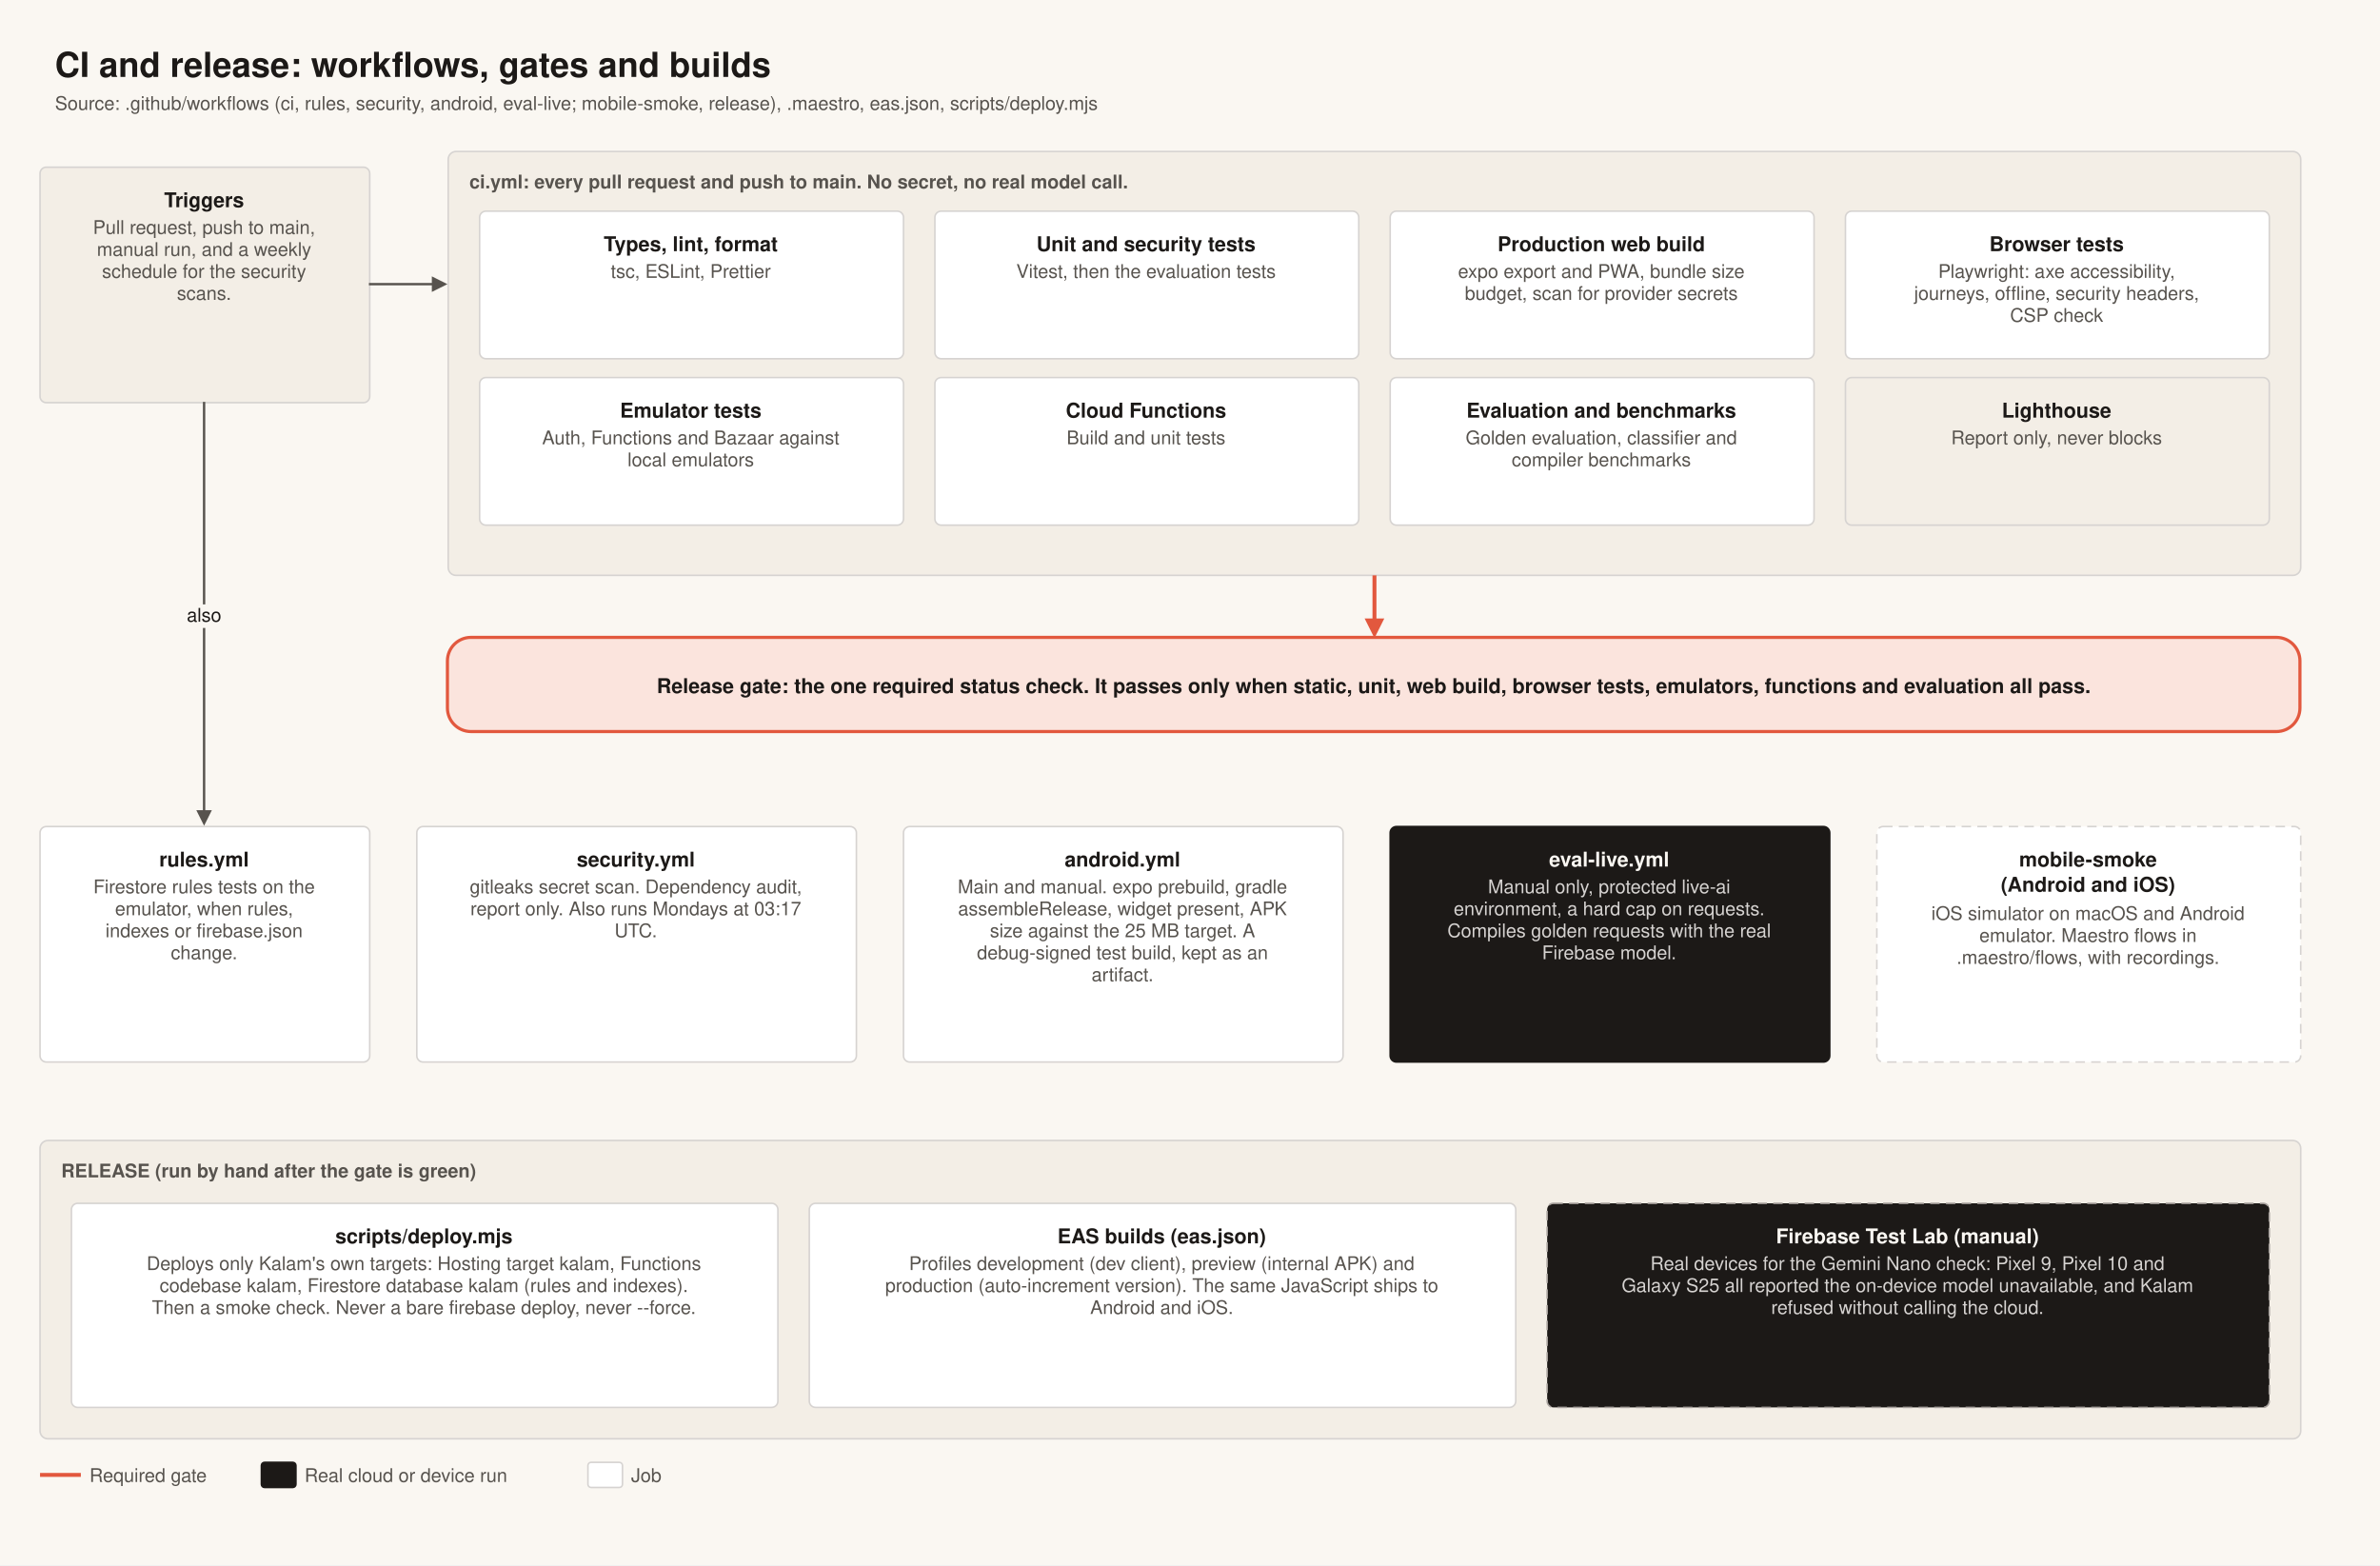
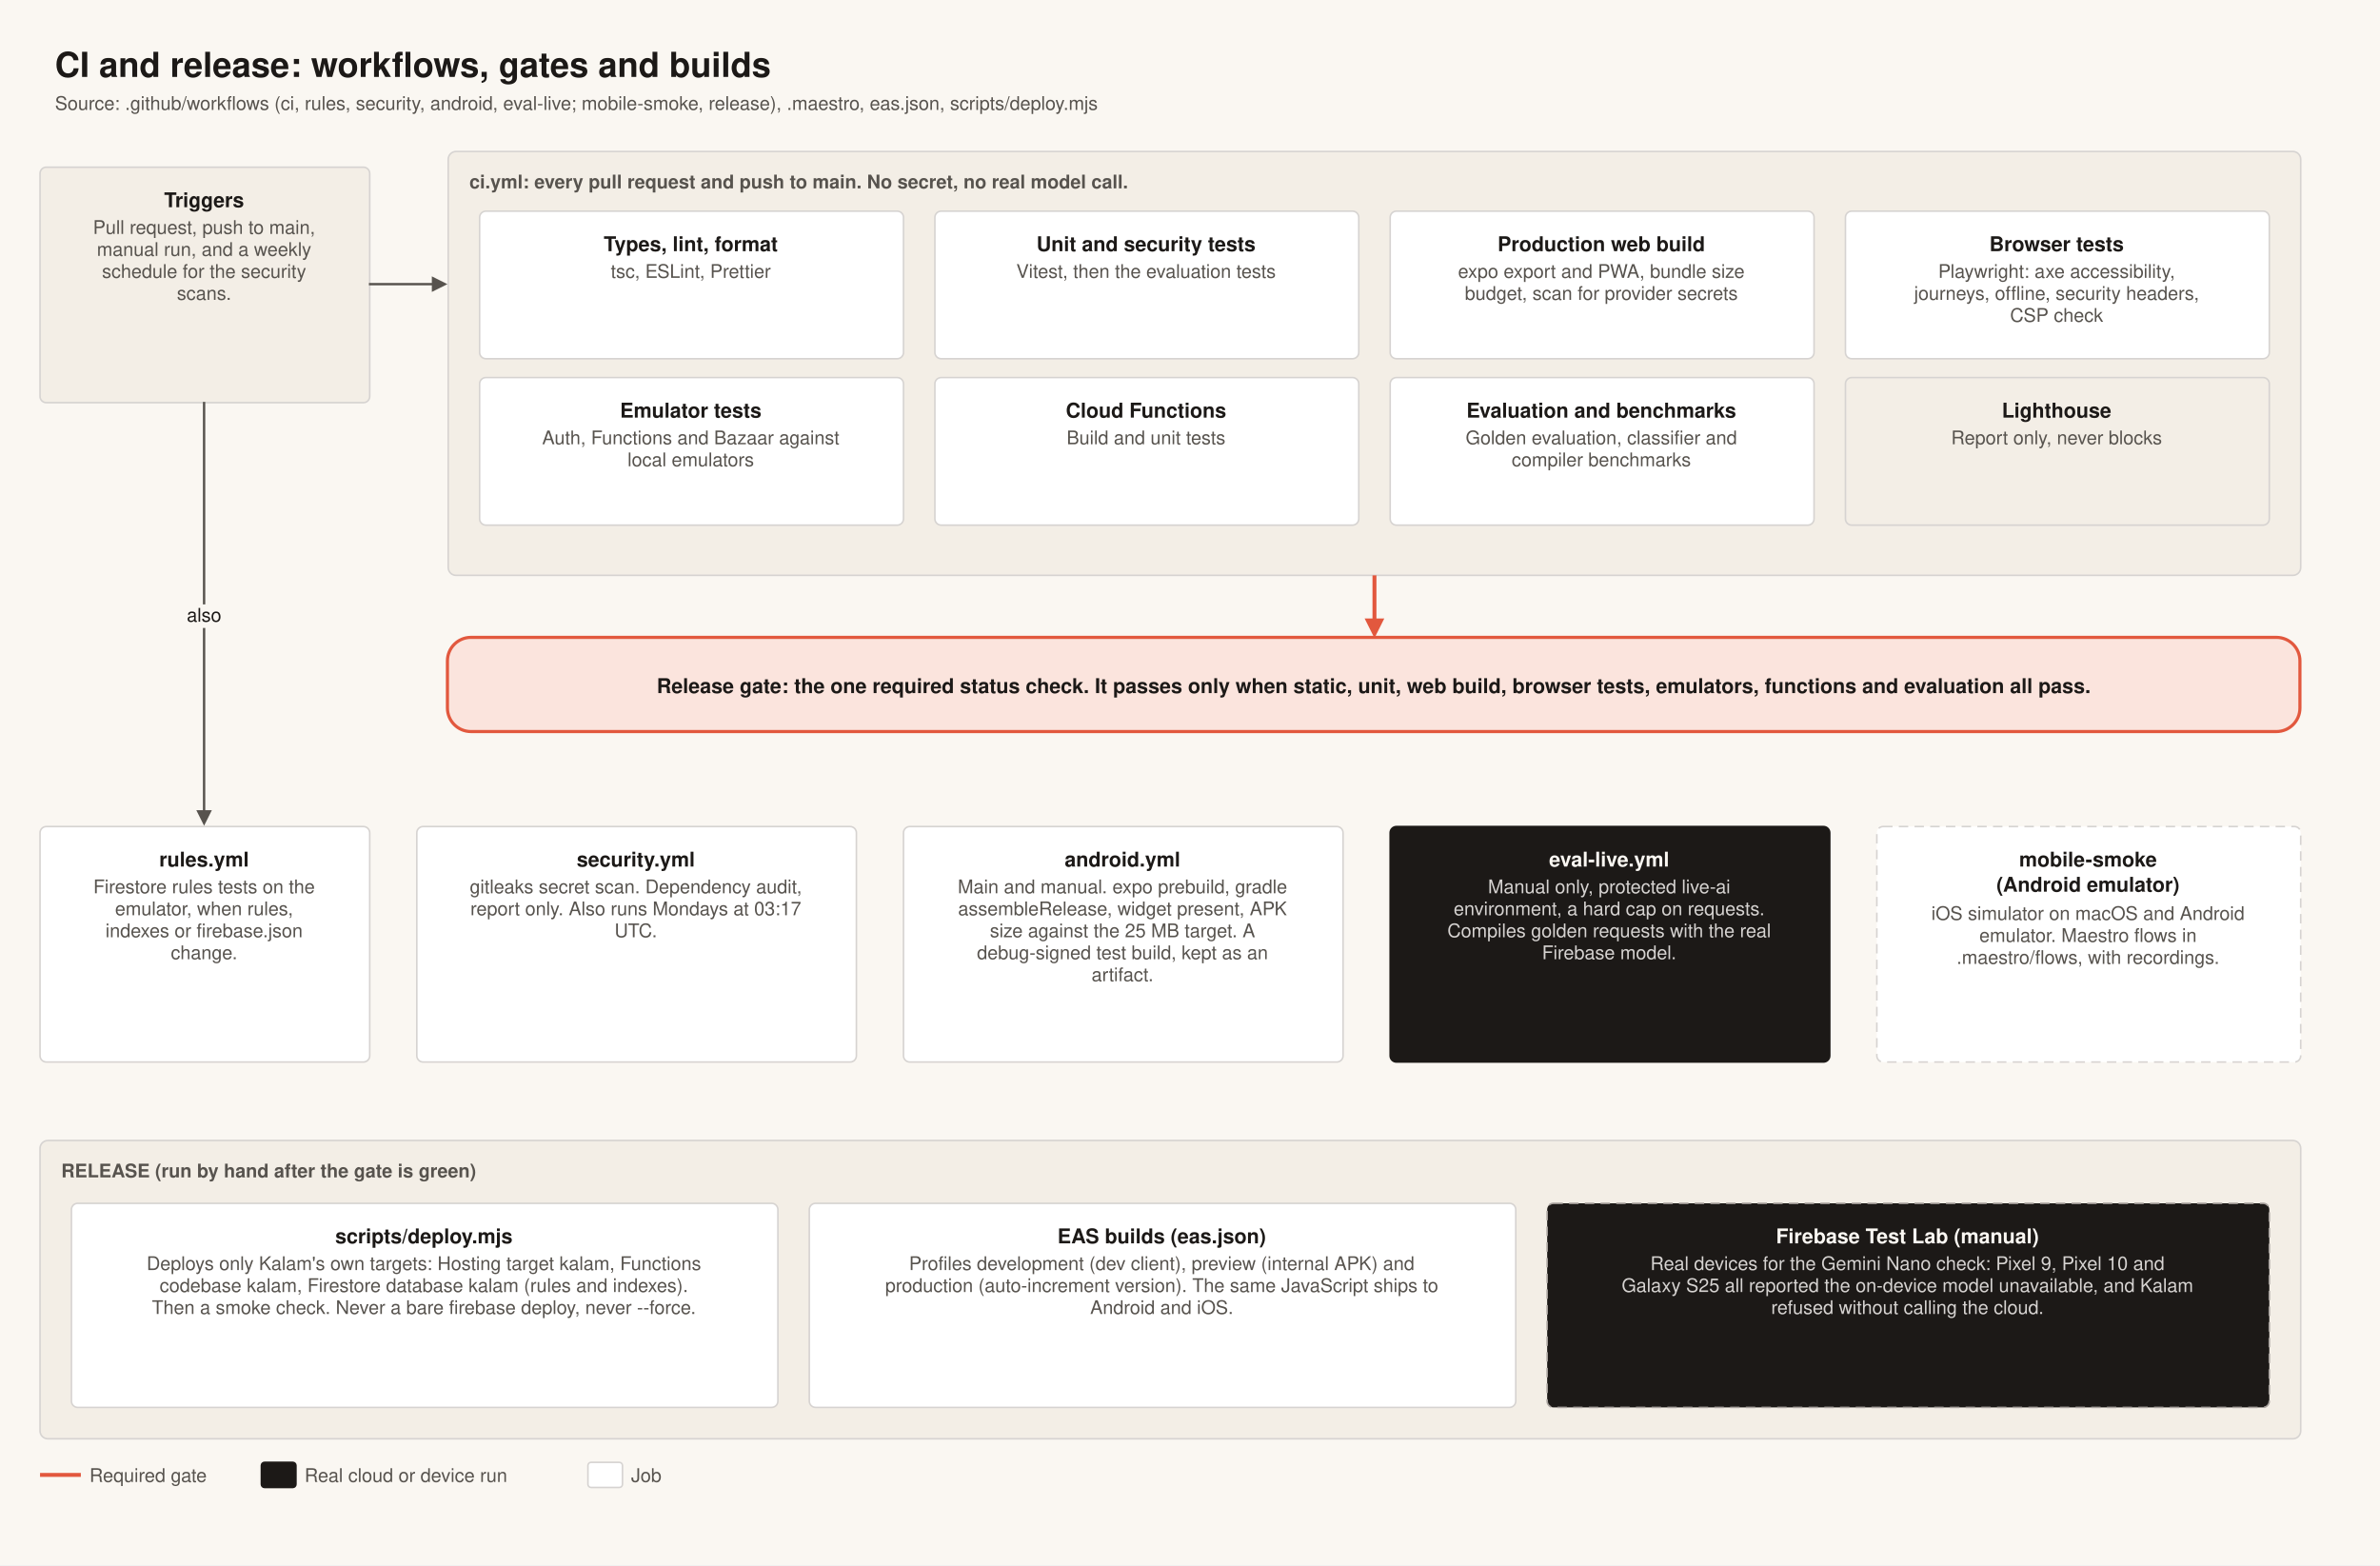
<svg xmlns="http://www.w3.org/2000/svg" style="background: #FAF7F2; background-color: #FAF7F2; color-scheme: light;" version="1.1" width="1516px" height="997px" viewBox="0 0 1516 997">
  <defs />
  <rect fill="#FAF7F2" width="100%" height="100%" x="0" y="0" style="fill: rgb(250, 247, 242);" />
  <g>
    <g data-cell-id="0">
      <g data-cell-id="1">
        <g data-cell-id="ci">
          <g transform="translate(0.5,0.5)">
            <rect x="285" y="96" width="1180" height="270" rx="5" ry="5" fill="#f3eee6" stroke="#d6d3d1" pointer-events="all" style="fill: rgb(243, 238, 230); stroke: rgb(214, 211, 209);" />
          </g>
          <g>
            <g fill="#57534E" font-family="Helvetica" font-weight="bold" text-anchor="start" font-size="12px" style="fill: rgb(87, 83, 78);">
              <text x="299" y="120">ci.yml: every pull request and push to main. No secret, no real model call.</text>
            </g>
          </g>
        </g>
        <g data-cell-id="rel">
          <g transform="translate(0.5,0.5)">
            <rect x="25" y="726" width="1440" height="190" rx="5" ry="5" fill="#f3eee6" stroke="#d6d3d1" pointer-events="all" style="fill: rgb(243, 238, 230); stroke: rgb(214, 211, 209);" />
          </g>
          <g>
            <g fill="#57534E" font-family="Helvetica" font-weight="bold" text-anchor="start" font-size="12px" style="fill: rgb(87, 83, 78);">
              <text x="39" y="750">RELEASE (run by hand after the gate is green)</text>
            </g>
          </g>
        </g>
        <g data-cell-id="trig">
          <g transform="translate(0.5,0.5)">
            <rect x="25" y="106" width="210" height="150" rx="4" ry="4" fill="#f3eee6" stroke="#d6d3d1" pointer-events="all" style="fill: rgb(243, 238, 230); stroke: rgb(214, 211, 209);" />
          </g>
          <g>
            <g fill="#1C1917" font-family="Helvetica" font-weight="bold" text-anchor="middle" font-size="13px" style="fill: rgb(28, 25, 23);">
              <text x="130" y="132">Triggers</text>
            </g>
          </g>
          <g data-cell-id="trig_s">
            <g>
              <rect x="25" y="133" width="210" height="121" fill="none" stroke="none" pointer-events="all" />
            </g>
            <g>
              <g fill="#57534E" font-family="Helvetica" text-anchor="middle" font-size="12px" style="fill: rgb(87, 83, 78);">
                <text x="130" y="149">Pull request, push to main,</text>
                <text x="130" y="163">manual run, and a weekly</text>
                <text x="130" y="177">schedule for the security</text>
                <text x="130" y="191">scans.</text>
              </g>
            </g>
          </g>
        </g>
        <g data-cell-id="static">
          <g transform="translate(0.5,0.5)">
            <rect x="305" y="134" width="270" height="94" rx="4" ry="4" fill="#ffffff" stroke="#d6d3d1" pointer-events="all" style="fill: rgb(255, 255, 255); stroke: rgb(214, 211, 209);" />
          </g>
          <g>
            <g fill="#1C1917" font-family="Helvetica" font-weight="bold" text-anchor="middle" font-size="13px" style="fill: rgb(28, 25, 23);">
              <text x="440" y="160">Types, lint, format</text>
            </g>
          </g>
          <g data-cell-id="static_s">
            <g>
              <rect x="305" y="161" width="270" height="65" fill="none" stroke="none" pointer-events="all" />
            </g>
            <g>
              <g fill="#57534E" font-family="Helvetica" text-anchor="middle" font-size="12px" style="fill: rgb(87, 83, 78);">
                <text x="440" y="177">tsc, ESLint, Prettier</text>
              </g>
            </g>
          </g>
        </g>
        <g data-cell-id="unit">
          <g transform="translate(0.5,0.5)">
            <rect x="595" y="134" width="270" height="94" rx="4" ry="4" fill="#ffffff" stroke="#d6d3d1" pointer-events="all" style="fill: rgb(255, 255, 255); stroke: rgb(214, 211, 209);" />
          </g>
          <g>
            <g fill="#1C1917" font-family="Helvetica" font-weight="bold" text-anchor="middle" font-size="13px" style="fill: rgb(28, 25, 23);">
              <text x="730" y="160">Unit and security tests</text>
            </g>
          </g>
          <g data-cell-id="unit_s">
            <g>
              <rect x="595" y="161" width="270" height="65" fill="none" stroke="none" pointer-events="all" />
            </g>
            <g>
              <g fill="#57534E" font-family="Helvetica" text-anchor="middle" font-size="12px" style="fill: rgb(87, 83, 78);">
                <text x="730" y="177">Vitest, then the evaluation tests</text>
              </g>
            </g>
          </g>
        </g>
        <g data-cell-id="web">
          <g transform="translate(0.5,0.5)">
            <rect x="885" y="134" width="270" height="94" rx="4" ry="4" fill="#ffffff" stroke="#d6d3d1" pointer-events="all" style="fill: rgb(255, 255, 255); stroke: rgb(214, 211, 209);" />
          </g>
          <g>
            <g fill="#1C1917" font-family="Helvetica" font-weight="bold" text-anchor="middle" font-size="13px" style="fill: rgb(28, 25, 23);">
              <text x="1020" y="160">Production web build</text>
            </g>
          </g>
          <g data-cell-id="web_s">
            <g>
              <rect x="885" y="161" width="270" height="65" fill="none" stroke="none" pointer-events="all" />
            </g>
            <g>
              <g fill="#57534E" font-family="Helvetica" text-anchor="middle" font-size="12px" style="fill: rgb(87, 83, 78);">
                <text x="1020" y="177">expo export and PWA, bundle size</text>
                <text x="1020" y="191">budget, scan for provider secrets</text>
              </g>
            </g>
          </g>
        </g>
        <g data-cell-id="e2e">
          <g transform="translate(0.5,0.5)">
            <rect x="1175" y="134" width="270" height="94" rx="4" ry="4" fill="#ffffff" stroke="#d6d3d1" pointer-events="all" style="fill: rgb(255, 255, 255); stroke: rgb(214, 211, 209);" />
          </g>
          <g>
            <g fill="#1C1917" font-family="Helvetica" font-weight="bold" text-anchor="middle" font-size="13px" style="fill: rgb(28, 25, 23);">
              <text x="1310" y="160">Browser tests</text>
            </g>
          </g>
          <g data-cell-id="e2e_s">
            <g>
              <rect x="1175" y="161" width="270" height="65" fill="none" stroke="none" pointer-events="all" />
            </g>
            <g>
              <g fill="#57534E" font-family="Helvetica" text-anchor="middle" font-size="12px" style="fill: rgb(87, 83, 78);">
                <text x="1310" y="177">Playwright: axe accessibility,</text>
                <text x="1310" y="191">journeys, offline, security headers,</text>
                <text x="1310" y="205">CSP check</text>
              </g>
            </g>
          </g>
        </g>
        <g data-cell-id="emu">
          <g transform="translate(0.5,0.5)">
            <rect x="305" y="240" width="270" height="94" rx="4" ry="4" fill="#ffffff" stroke="#d6d3d1" pointer-events="all" style="fill: rgb(255, 255, 255); stroke: rgb(214, 211, 209);" />
          </g>
          <g>
            <g fill="#1C1917" font-family="Helvetica" font-weight="bold" text-anchor="middle" font-size="13px" style="fill: rgb(28, 25, 23);">
              <text x="440" y="266">Emulator tests</text>
            </g>
          </g>
          <g data-cell-id="emu_s">
            <g>
              <rect x="305" y="267" width="270" height="65" fill="none" stroke="none" pointer-events="all" />
            </g>
            <g>
              <g fill="#57534E" font-family="Helvetica" text-anchor="middle" font-size="12px" style="fill: rgb(87, 83, 78);">
                <text x="440" y="283">Auth, Functions and Bazaar against</text>
                <text x="440" y="297">local emulators</text>
              </g>
            </g>
          </g>
        </g>
        <g data-cell-id="fn">
          <g transform="translate(0.5,0.5)">
            <rect x="595" y="240" width="270" height="94" rx="4" ry="4" fill="#ffffff" stroke="#d6d3d1" pointer-events="all" style="fill: rgb(255, 255, 255); stroke: rgb(214, 211, 209);" />
          </g>
          <g>
            <g fill="#1C1917" font-family="Helvetica" font-weight="bold" text-anchor="middle" font-size="13px" style="fill: rgb(28, 25, 23);">
              <text x="730" y="266">Cloud Functions</text>
            </g>
          </g>
          <g data-cell-id="fn_s">
            <g>
              <rect x="595" y="267" width="270" height="65" fill="none" stroke="none" pointer-events="all" />
            </g>
            <g>
              <g fill="#57534E" font-family="Helvetica" text-anchor="middle" font-size="12px" style="fill: rgb(87, 83, 78);">
                <text x="730" y="283">Build and unit tests</text>
              </g>
            </g>
          </g>
        </g>
        <g data-cell-id="ev">
          <g transform="translate(0.5,0.5)">
            <rect x="885" y="240" width="270" height="94" rx="4" ry="4" fill="#ffffff" stroke="#d6d3d1" pointer-events="all" style="fill: rgb(255, 255, 255); stroke: rgb(214, 211, 209);" />
          </g>
          <g>
            <g fill="#1C1917" font-family="Helvetica" font-weight="bold" text-anchor="middle" font-size="13px" style="fill: rgb(28, 25, 23);">
              <text x="1020" y="266">Evaluation and benchmarks</text>
            </g>
          </g>
          <g data-cell-id="ev_s">
            <g>
              <rect x="885" y="267" width="270" height="65" fill="none" stroke="none" pointer-events="all" />
            </g>
            <g>
              <g fill="#57534E" font-family="Helvetica" text-anchor="middle" font-size="12px" style="fill: rgb(87, 83, 78);">
                <text x="1020" y="283">Golden evaluation, classifier and</text>
                <text x="1020" y="297">compiler benchmarks</text>
              </g>
            </g>
          </g>
        </g>
        <g data-cell-id="perf">
          <g transform="translate(0.5,0.5)">
            <rect x="1175" y="240" width="270" height="94" rx="4" ry="4" fill="#f3eee6" stroke="#d6d3d1" pointer-events="all" style="fill: rgb(243, 238, 230); stroke: rgb(214, 211, 209);" />
          </g>
          <g>
            <g fill="#1C1917" font-family="Helvetica" font-weight="bold" text-anchor="middle" font-size="13px" style="fill: rgb(28, 25, 23);">
              <text x="1310" y="266">Lighthouse</text>
            </g>
          </g>
          <g data-cell-id="perf_s">
            <g>
              <rect x="1175" y="267" width="270" height="65" fill="none" stroke="none" pointer-events="all" />
            </g>
            <g>
              <g fill="#57534E" font-family="Helvetica" text-anchor="middle" font-size="12px" style="fill: rgb(87, 83, 78);">
                <text x="1310" y="283">Report only, never blocks</text>
              </g>
            </g>
          </g>
        </g>
        <g data-cell-id="gate">
          <g>
            <rect x="285" y="406" width="1180" height="60" rx="15" ry="15" fill="#fbe4dd" stroke="#e2583e" stroke-width="2" pointer-events="all" style="fill: rgb(251, 228, 221); stroke: rgb(226, 88, 62);" />
          </g>
          <g>
            <g fill="#1C1917" font-family="Helvetica" font-weight="bold" text-anchor="middle" font-size="13px" style="fill: rgb(28, 25, 23);">
              <text x="875" y="441.5">Release gate: the one required status check. It passes only when static, unit, web build, browser tests, emulators, functions and evaluation all pass.</text>
            </g>
          </g>
        </g>
        <g data-cell-id="rules">
          <g transform="translate(0.5,0.5)">
            <rect x="25" y="526" width="210" height="150" rx="4" ry="4" fill="#ffffff" stroke="#d6d3d1" pointer-events="all" style="fill: rgb(255, 255, 255); stroke: rgb(214, 211, 209);" />
          </g>
          <g>
            <g fill="#1C1917" font-family="Helvetica" font-weight="bold" text-anchor="middle" font-size="13px" style="fill: rgb(28, 25, 23);">
              <text x="130" y="552">rules.yml</text>
            </g>
          </g>
          <g data-cell-id="rules_s">
            <g>
              <rect x="25" y="553" width="210" height="121" fill="none" stroke="none" pointer-events="all" />
            </g>
            <g>
              <g fill="#57534E" font-family="Helvetica" text-anchor="middle" font-size="12px" style="fill: rgb(87, 83, 78);">
                <text x="130" y="569">Firestore rules tests on the</text>
                <text x="130" y="583">emulator, when rules,</text>
                <text x="130" y="597">indexes or firebase.json</text>
                <text x="130" y="611">change.</text>
              </g>
            </g>
          </g>
        </g>
        <g data-cell-id="sec">
          <g transform="translate(0.5,0.5)">
            <rect x="265" y="526" width="280" height="150" rx="4" ry="4" fill="#ffffff" stroke="#d6d3d1" pointer-events="all" style="fill: rgb(255, 255, 255); stroke: rgb(214, 211, 209);" />
          </g>
          <g>
            <g fill="#1C1917" font-family="Helvetica" font-weight="bold" text-anchor="middle" font-size="13px" style="fill: rgb(28, 25, 23);">
              <text x="405" y="552">security.yml</text>
            </g>
          </g>
          <g data-cell-id="sec_s">
            <g>
              <rect x="265" y="553" width="280" height="121" fill="none" stroke="none" pointer-events="all" />
            </g>
            <g>
              <g fill="#57534E" font-family="Helvetica" text-anchor="middle" font-size="12px" style="fill: rgb(87, 83, 78);">
                <text x="405" y="569">gitleaks secret scan. Dependency audit,</text>
                <text x="405" y="583">report only. Also runs Mondays at 03:17</text>
                <text x="405" y="597">UTC.</text>
              </g>
            </g>
          </g>
        </g>
        <g data-cell-id="and">
          <g transform="translate(0.5,0.5)">
            <rect x="575" y="526" width="280" height="150" rx="4" ry="4" fill="#ffffff" stroke="#d6d3d1" pointer-events="all" style="fill: rgb(255, 255, 255); stroke: rgb(214, 211, 209);" />
          </g>
          <g>
            <g fill="#1C1917" font-family="Helvetica" font-weight="bold" text-anchor="middle" font-size="13px" style="fill: rgb(28, 25, 23);">
              <text x="715" y="552">android.yml</text>
            </g>
          </g>
          <g data-cell-id="and_s">
            <g>
              <rect x="575" y="553" width="280" height="121" fill="none" stroke="none" pointer-events="all" />
            </g>
            <g>
              <g fill="#57534E" font-family="Helvetica" text-anchor="middle" font-size="12px" style="fill: rgb(87, 83, 78);">
                <text x="715" y="569">Main and manual. expo prebuild, gradle</text>
                <text x="715" y="583">assembleRelease, widget present, APK</text>
                <text x="715" y="597">size against the 25 MB target. A</text>
                <text x="715" y="611">debug-signed test build, kept as an</text>
                <text x="715" y="625">artifact.</text>
              </g>
            </g>
          </g>
        </g>
        <g data-cell-id="live">
          <g transform="translate(0.5,0.5)">
            <rect x="885" y="526" width="280" height="150" rx="4" ry="4" fill="#1c1917" stroke="#1c1917" pointer-events="all" style="fill: rgb(28, 25, 23); stroke: rgb(28, 25, 23);" />
          </g>
          <g>
            <g fill="#FAF7F2" font-family="Helvetica" font-weight="bold" text-anchor="middle" font-size="13px" style="fill: rgb(250, 247, 242);">
              <text x="1025" y="552">eval-live.yml</text>
            </g>
          </g>
          <g data-cell-id="live_s">
            <g>
              <rect x="885" y="553" width="280" height="121" fill="none" stroke="none" pointer-events="all" />
            </g>
            <g>
              <g fill="#D6D3D1" font-family="Helvetica" text-anchor="middle" font-size="12px" style="fill: rgb(214, 211, 209);">
                <text x="1025" y="569">Manual only, protected live-ai</text>
                <text x="1025" y="583">environment, a hard cap on requests.</text>
                <text x="1025" y="597">Compiles golden requests with the real</text>
                <text x="1025" y="611">Firebase model.</text>
              </g>
            </g>
          </g>
        </g>
        <g data-cell-id="mob">
          <g transform="translate(0.5,0.5)">
            <rect x="1195" y="526" width="270" height="150" rx="4" ry="4" fill="#ffffff" stroke="#d6d3d1" stroke-dasharray="6 4" pointer-events="all" style="fill: rgb(255, 255, 255); stroke: rgb(214, 211, 209);" />
          </g>
          <g>
            <g fill="#1C1917" font-family="Helvetica" font-weight="bold" text-anchor="middle" font-size="13px" style="fill: rgb(28, 25, 23);">
              <text x="1330" y="552">mobile-smoke</text>
-               <text x="1330" y="568">(Android and iOS)</text>
+               <text x="1330" y="568">(Android emulator)</text>
            </g>
          </g>
          <g data-cell-id="mob_s">
            <g>
              <rect x="1195" y="570" width="270" height="104" fill="none" stroke="none" pointer-events="all" />
            </g>
            <g>
              <g fill="#57534E" font-family="Helvetica" text-anchor="middle" font-size="12px" style="fill: rgb(87, 83, 78);">
                <text x="1330" y="586">iOS simulator on macOS and Android</text>
                <text x="1330" y="600">emulator. Maestro flows in</text>
                <text x="1330" y="614">.maestro/flows, with recordings.</text>
              </g>
            </g>
          </g>
        </g>
        <g data-cell-id="dep">
          <g transform="translate(0.5,0.5)">
            <rect x="45" y="766" width="450" height="130" rx="4" ry="4" fill="#ffffff" stroke="#d6d3d1" pointer-events="all" style="fill: rgb(255, 255, 255); stroke: rgb(214, 211, 209);" />
          </g>
          <g>
            <g fill="#1C1917" font-family="Helvetica" font-weight="bold" text-anchor="middle" font-size="13px" style="fill: rgb(28, 25, 23);">
              <text x="270" y="792">scripts/deploy.mjs</text>
            </g>
          </g>
          <g data-cell-id="dep_s">
            <g>
              <rect x="45" y="793" width="450" height="101" fill="none" stroke="none" pointer-events="all" />
            </g>
            <g>
              <g fill="#57534E" font-family="Helvetica" text-anchor="middle" font-size="12px" style="fill: rgb(87, 83, 78);">
                <text x="270" y="809">Deploys only Kalam's own targets: Hosting target kalam, Functions</text>
                <text x="270" y="823">codebase kalam, Firestore database kalam (rules and indexes).</text>
                <text x="270" y="837">Then a smoke check. Never a bare firebase deploy, never --force.</text>
              </g>
            </g>
          </g>
        </g>
        <g data-cell-id="eas">
          <g transform="translate(0.5,0.5)">
            <rect x="515" y="766" width="450" height="130" rx="4" ry="4" fill="#ffffff" stroke="#d6d3d1" pointer-events="all" style="fill: rgb(255, 255, 255); stroke: rgb(214, 211, 209);" />
          </g>
          <g>
            <g fill="#1C1917" font-family="Helvetica" font-weight="bold" text-anchor="middle" font-size="13px" style="fill: rgb(28, 25, 23);">
              <text x="740" y="792">EAS builds (eas.json)</text>
            </g>
          </g>
          <g data-cell-id="eas_s">
            <g>
              <rect x="515" y="793" width="450" height="101" fill="none" stroke="none" pointer-events="all" />
            </g>
            <g>
              <g fill="#57534E" font-family="Helvetica" text-anchor="middle" font-size="12px" style="fill: rgb(87, 83, 78);">
                <text x="740" y="809">Profiles development (dev client), preview (internal APK) and</text>
                <text x="740" y="823">production (auto-increment version). The same JavaScript ships to</text>
                <text x="740" y="837">Android and iOS.</text>
              </g>
            </g>
          </g>
        </g>
        <g data-cell-id="lab">
          <g transform="translate(0.5,0.5)">
            <rect x="985" y="766" width="460" height="130" rx="4" ry="4" fill="#1c1917" stroke="#a8a29e" stroke-dasharray="6 4" pointer-events="all" style="fill: rgb(28, 25, 23); stroke: rgb(168, 162, 158);" />
          </g>
          <g>
            <g fill="#FAF7F2" font-family="Helvetica" font-weight="bold" text-anchor="middle" font-size="13px" style="fill: rgb(250, 247, 242);">
              <text x="1215" y="792">Firebase Test Lab (manual)</text>
            </g>
          </g>
          <g data-cell-id="lab_s">
            <g>
              <rect x="985" y="793" width="460" height="101" fill="none" stroke="none" pointer-events="all" />
            </g>
            <g>
              <g fill="#D6D3D1" font-family="Helvetica" text-anchor="middle" font-size="12px" style="fill: rgb(214, 211, 209);">
                <text x="1215" y="809">Real devices for the Gemini Nano check: Pixel 9, Pixel 10 and</text>
                <text x="1215" y="823">Galaxy S25 all reported the on-device model unavailable, and Kalam</text>
                <text x="1215" y="837">refused without calling the cloud.</text>
              </g>
            </g>
          </g>
        </g>
        <g data-cell-id="title">
          <g>
            <rect x="35" y="24" width="1420" height="30" fill="none" stroke="none" pointer-events="all" />
          </g>
          <g>
            <g fill="#1C1917" font-family="Helvetica" font-weight="bold" text-anchor="start" font-size="22px" style="fill: rgb(28, 25, 23);">
              <text x="35" y="49">CI and release: workflows, gates and builds</text>
            </g>
          </g>
        </g>
        <g data-cell-id="source">
          <g>
            <rect x="35" y="56" width="1420" height="18" fill="none" stroke="none" pointer-events="all" />
          </g>
          <g>
            <g fill="#57534E" font-family="Helvetica" text-anchor="start" font-size="12px" style="fill: rgb(87, 83, 78);">
              <text x="35" y="70">Source: .github/workflows (ci, rules, security, android, eval-live; mobile-smoke, release), .maestro, eas.json, scripts/deploy.mjs</text>
            </g>
          </g>
        </g>
        <g data-cell-id="lg0">
          <g transform="translate(0.5,0.5)">
            <path d="M 25 939 L 51 939" fill="none" stroke="#e2583e" stroke-width="2.5" stroke-miterlimit="10" pointer-events="stroke" style="stroke: rgb(226, 88, 62);" />
          </g>
        </g>
        <g data-cell-id="lg0t">
          <g>
            <rect x="57" y="930" width="91" height="18" fill="none" stroke="none" pointer-events="all" />
          </g>
          <g>
            <g fill="#57534E" font-family="Helvetica" text-anchor="start" font-size="12px" style="fill: rgb(87, 83, 78);">
              <text x="57" y="944">Required gate</text>
            </g>
          </g>
        </g>
        <g data-cell-id="lg1">
          <g transform="translate(0.5,0.5)">
            <rect x="166" y="931" width="22" height="16" rx="2" ry="2" fill="#1c1917" stroke="#1c1917" pointer-events="all" style="fill: rgb(28, 25, 23); stroke: rgb(28, 25, 23);" />
          </g>
        </g>
        <g data-cell-id="lg1t">
          <g>
            <rect x="194" y="930" width="162" height="18" fill="none" stroke="none" pointer-events="all" />
          </g>
          <g>
            <g fill="#57534E" font-family="Helvetica" text-anchor="start" font-size="12px" style="fill: rgb(87, 83, 78);">
              <text x="194" y="944">Real cloud or device run</text>
            </g>
          </g>
        </g>
        <g data-cell-id="lg2">
          <g transform="translate(0.5,0.5)">
            <rect x="374" y="931" width="22" height="16" rx="2" ry="2" fill="#ffffff" stroke="#d6d3d1" pointer-events="all" style="fill: rgb(255, 255, 255); stroke: rgb(214, 211, 209);" />
          </g>
        </g>
        <g data-cell-id="lg2t">
          <g>
            <rect x="402" y="930" width="26" height="18" fill="none" stroke="none" pointer-events="all" />
          </g>
          <g>
            <g fill="#57534E" font-family="Helvetica" text-anchor="start" font-size="12px" style="fill: rgb(87, 83, 78);">
              <text x="402" y="944">Job</text>
            </g>
          </g>
        </g>
        <g data-cell-id="edge0">
          <g>
            <path d="M 235 181 L 275.82 181" fill="none" stroke="#57534e" stroke-width="1.5" stroke-miterlimit="10" pointer-events="stroke" style="stroke: rgb(87, 83, 78);" />
            <path d="M 283.32 181 L 275.82 184.75 L 275.82 177.25 Z" fill="#57534e" stroke="#57534e" stroke-width="1.5" stroke-miterlimit="10" pointer-events="all" style="fill: rgb(87, 83, 78); stroke: rgb(87, 83, 78);" />
          </g>
        </g>
        <g data-cell-id="edge1">
          <g transform="translate(0.5,0.5)">
            <path d="M 875 366 L 875 394.7" fill="none" stroke="#e2583e" stroke-width="2.5" stroke-miterlimit="10" pointer-events="stroke" style="stroke: rgb(226, 88, 62);" />
            <path d="M 875 403.2 L 870.75 394.7 L 879.25 394.7 Z" fill="#e2583e" stroke="#e2583e" stroke-width="2.5" stroke-miterlimit="10" pointer-events="all" style="fill: rgb(226, 88, 62); stroke: rgb(226, 88, 62);" />
          </g>
        </g>
        <g data-cell-id="edge2">
          <g>
            <path d="M 130 256 L 130 516.82" fill="none" stroke="#57534e" stroke-width="1.5" stroke-miterlimit="10" pointer-events="stroke" style="stroke: rgb(87, 83, 78);" />
            <path d="M 130 524.32 L 126.25 516.82 L 133.75 516.82 Z" fill="#57534e" stroke="#57534e" stroke-width="1.5" stroke-miterlimit="10" pointer-events="all" style="fill: rgb(87, 83, 78); stroke: rgb(87, 83, 78);" />
          </g>
          <g>
            <g fill="#1C1917" font-family="Helvetica" text-anchor="middle" font-size="12px" style="fill: rgb(28, 25, 23);">
              <rect fill="#FAF7F2" stroke="none" x="119" y="385" width="24" height="15" stroke-width="0" style="fill: rgb(250, 247, 242);" />
              <text x="130" y="396">also</text>
            </g>
          </g>
        </g>
      </g>
    </g>
  </g>
</svg>
